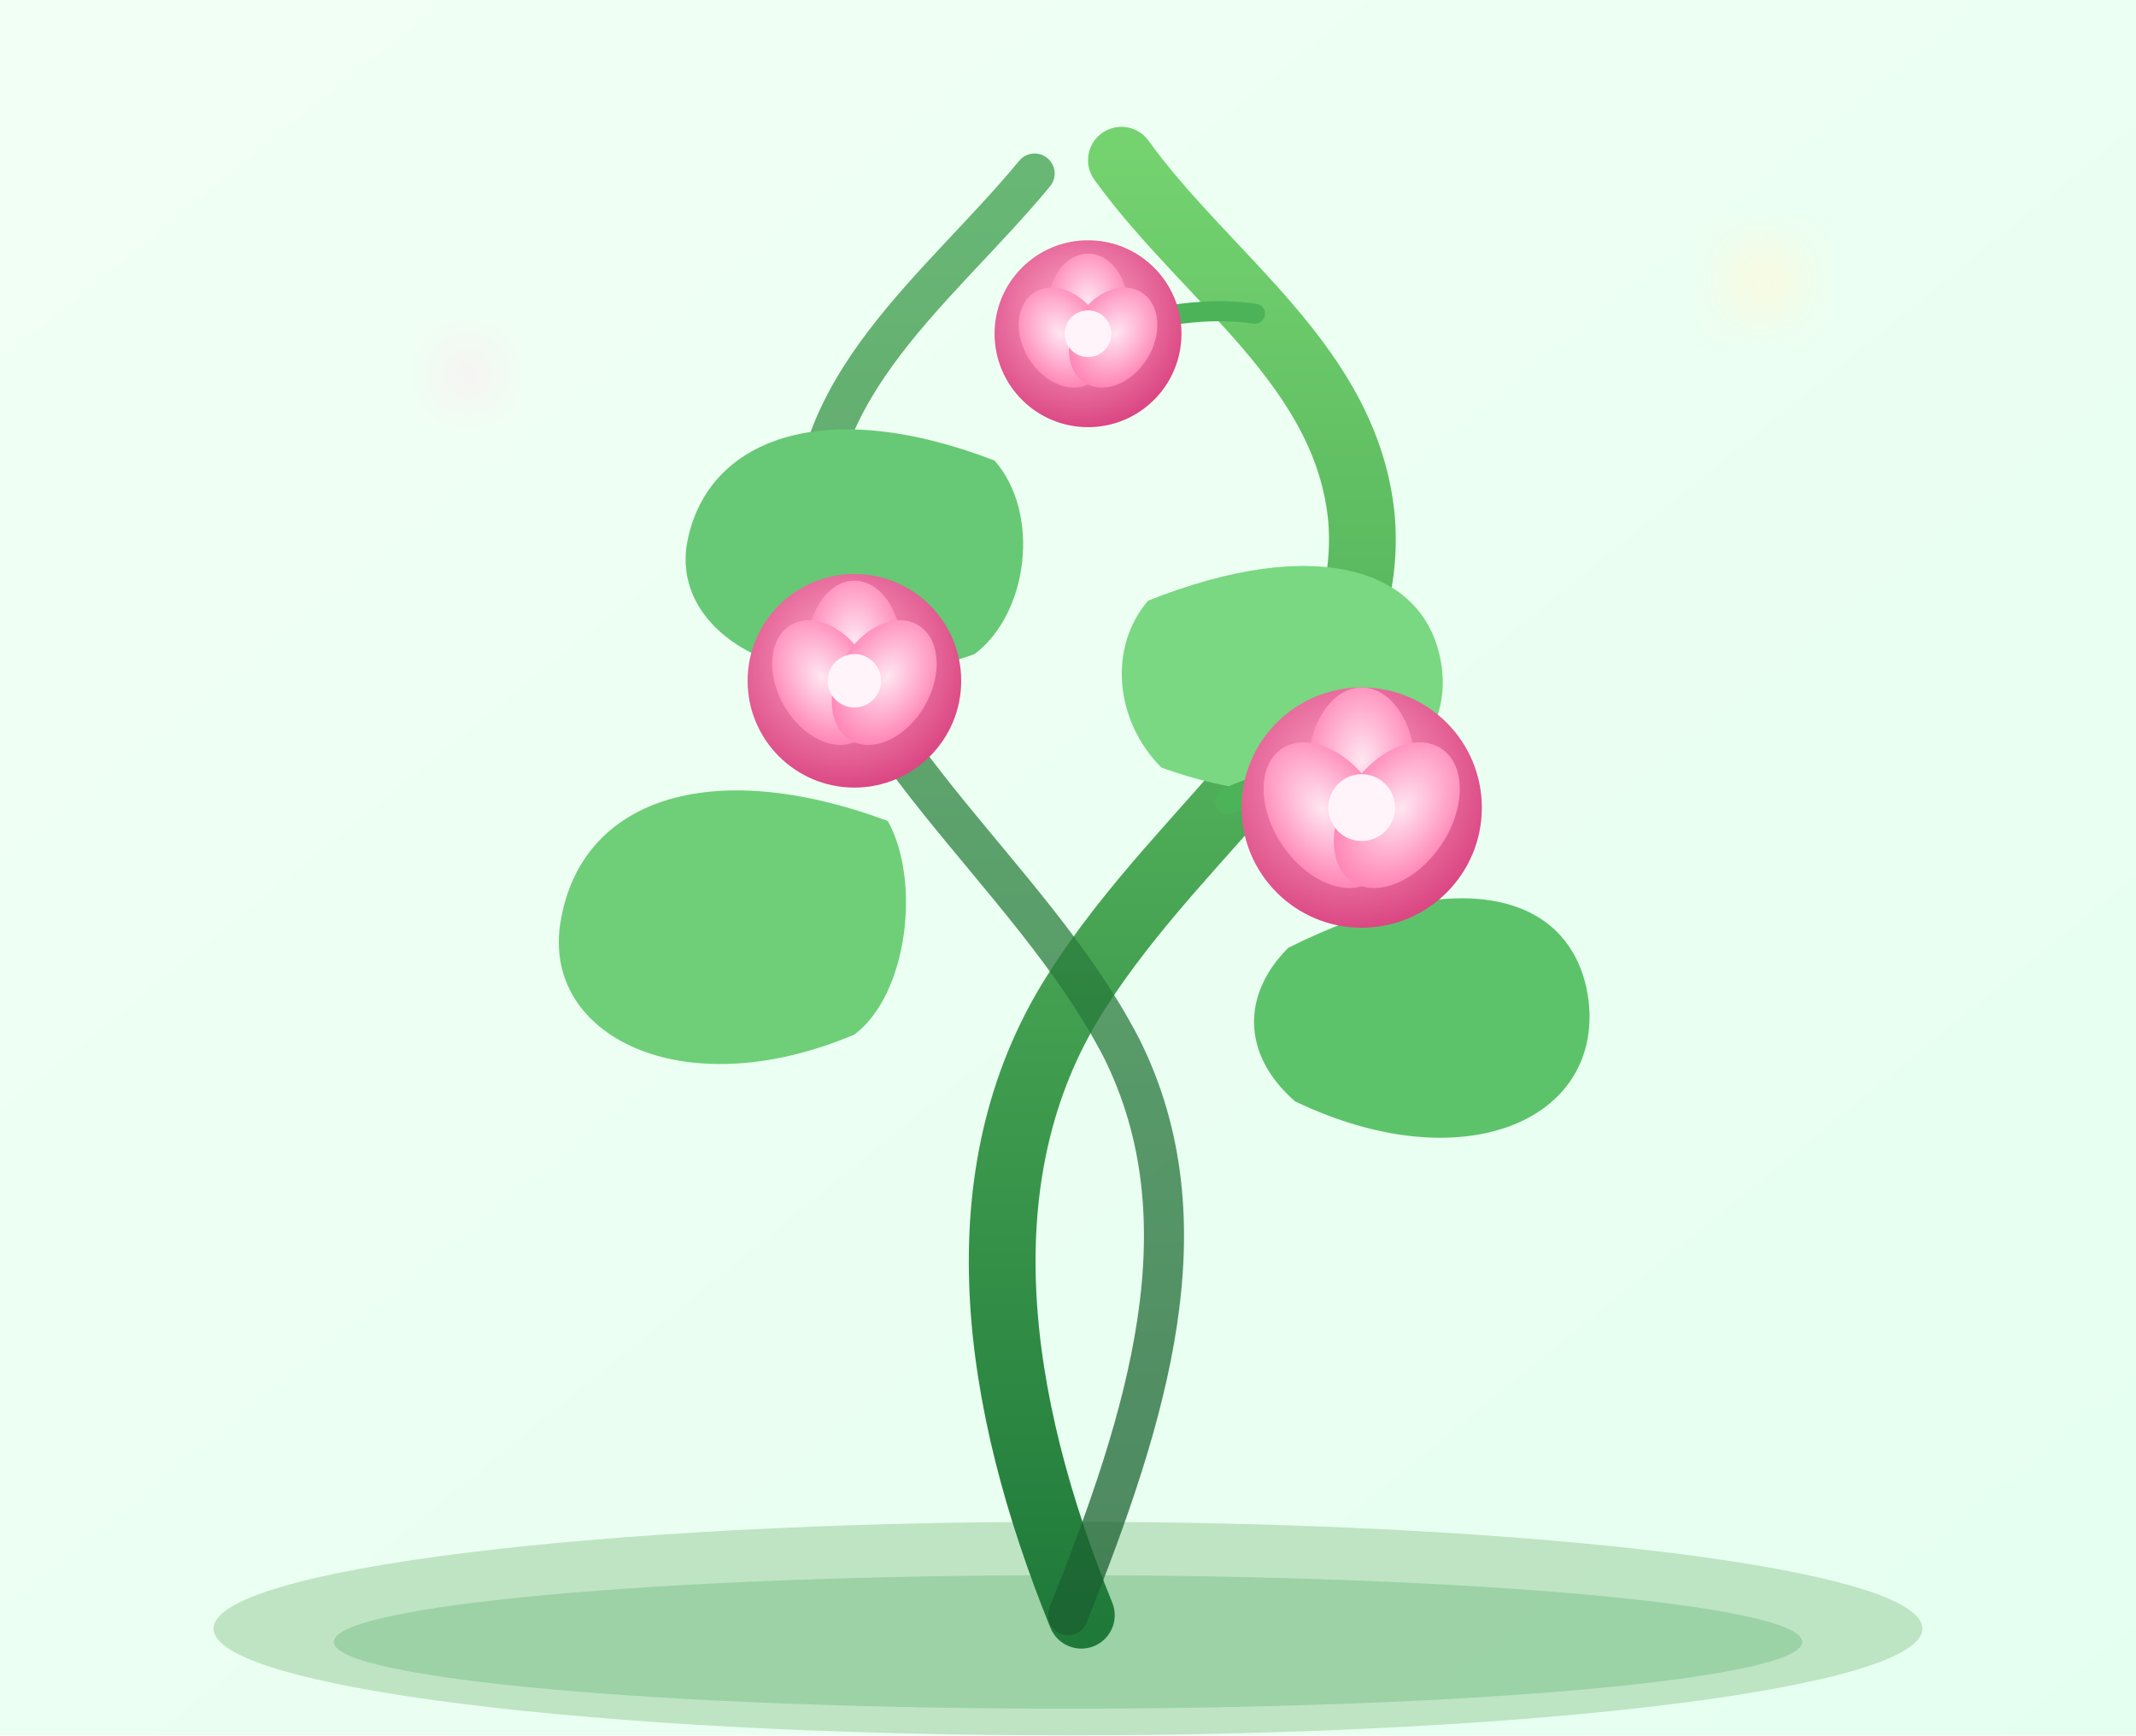
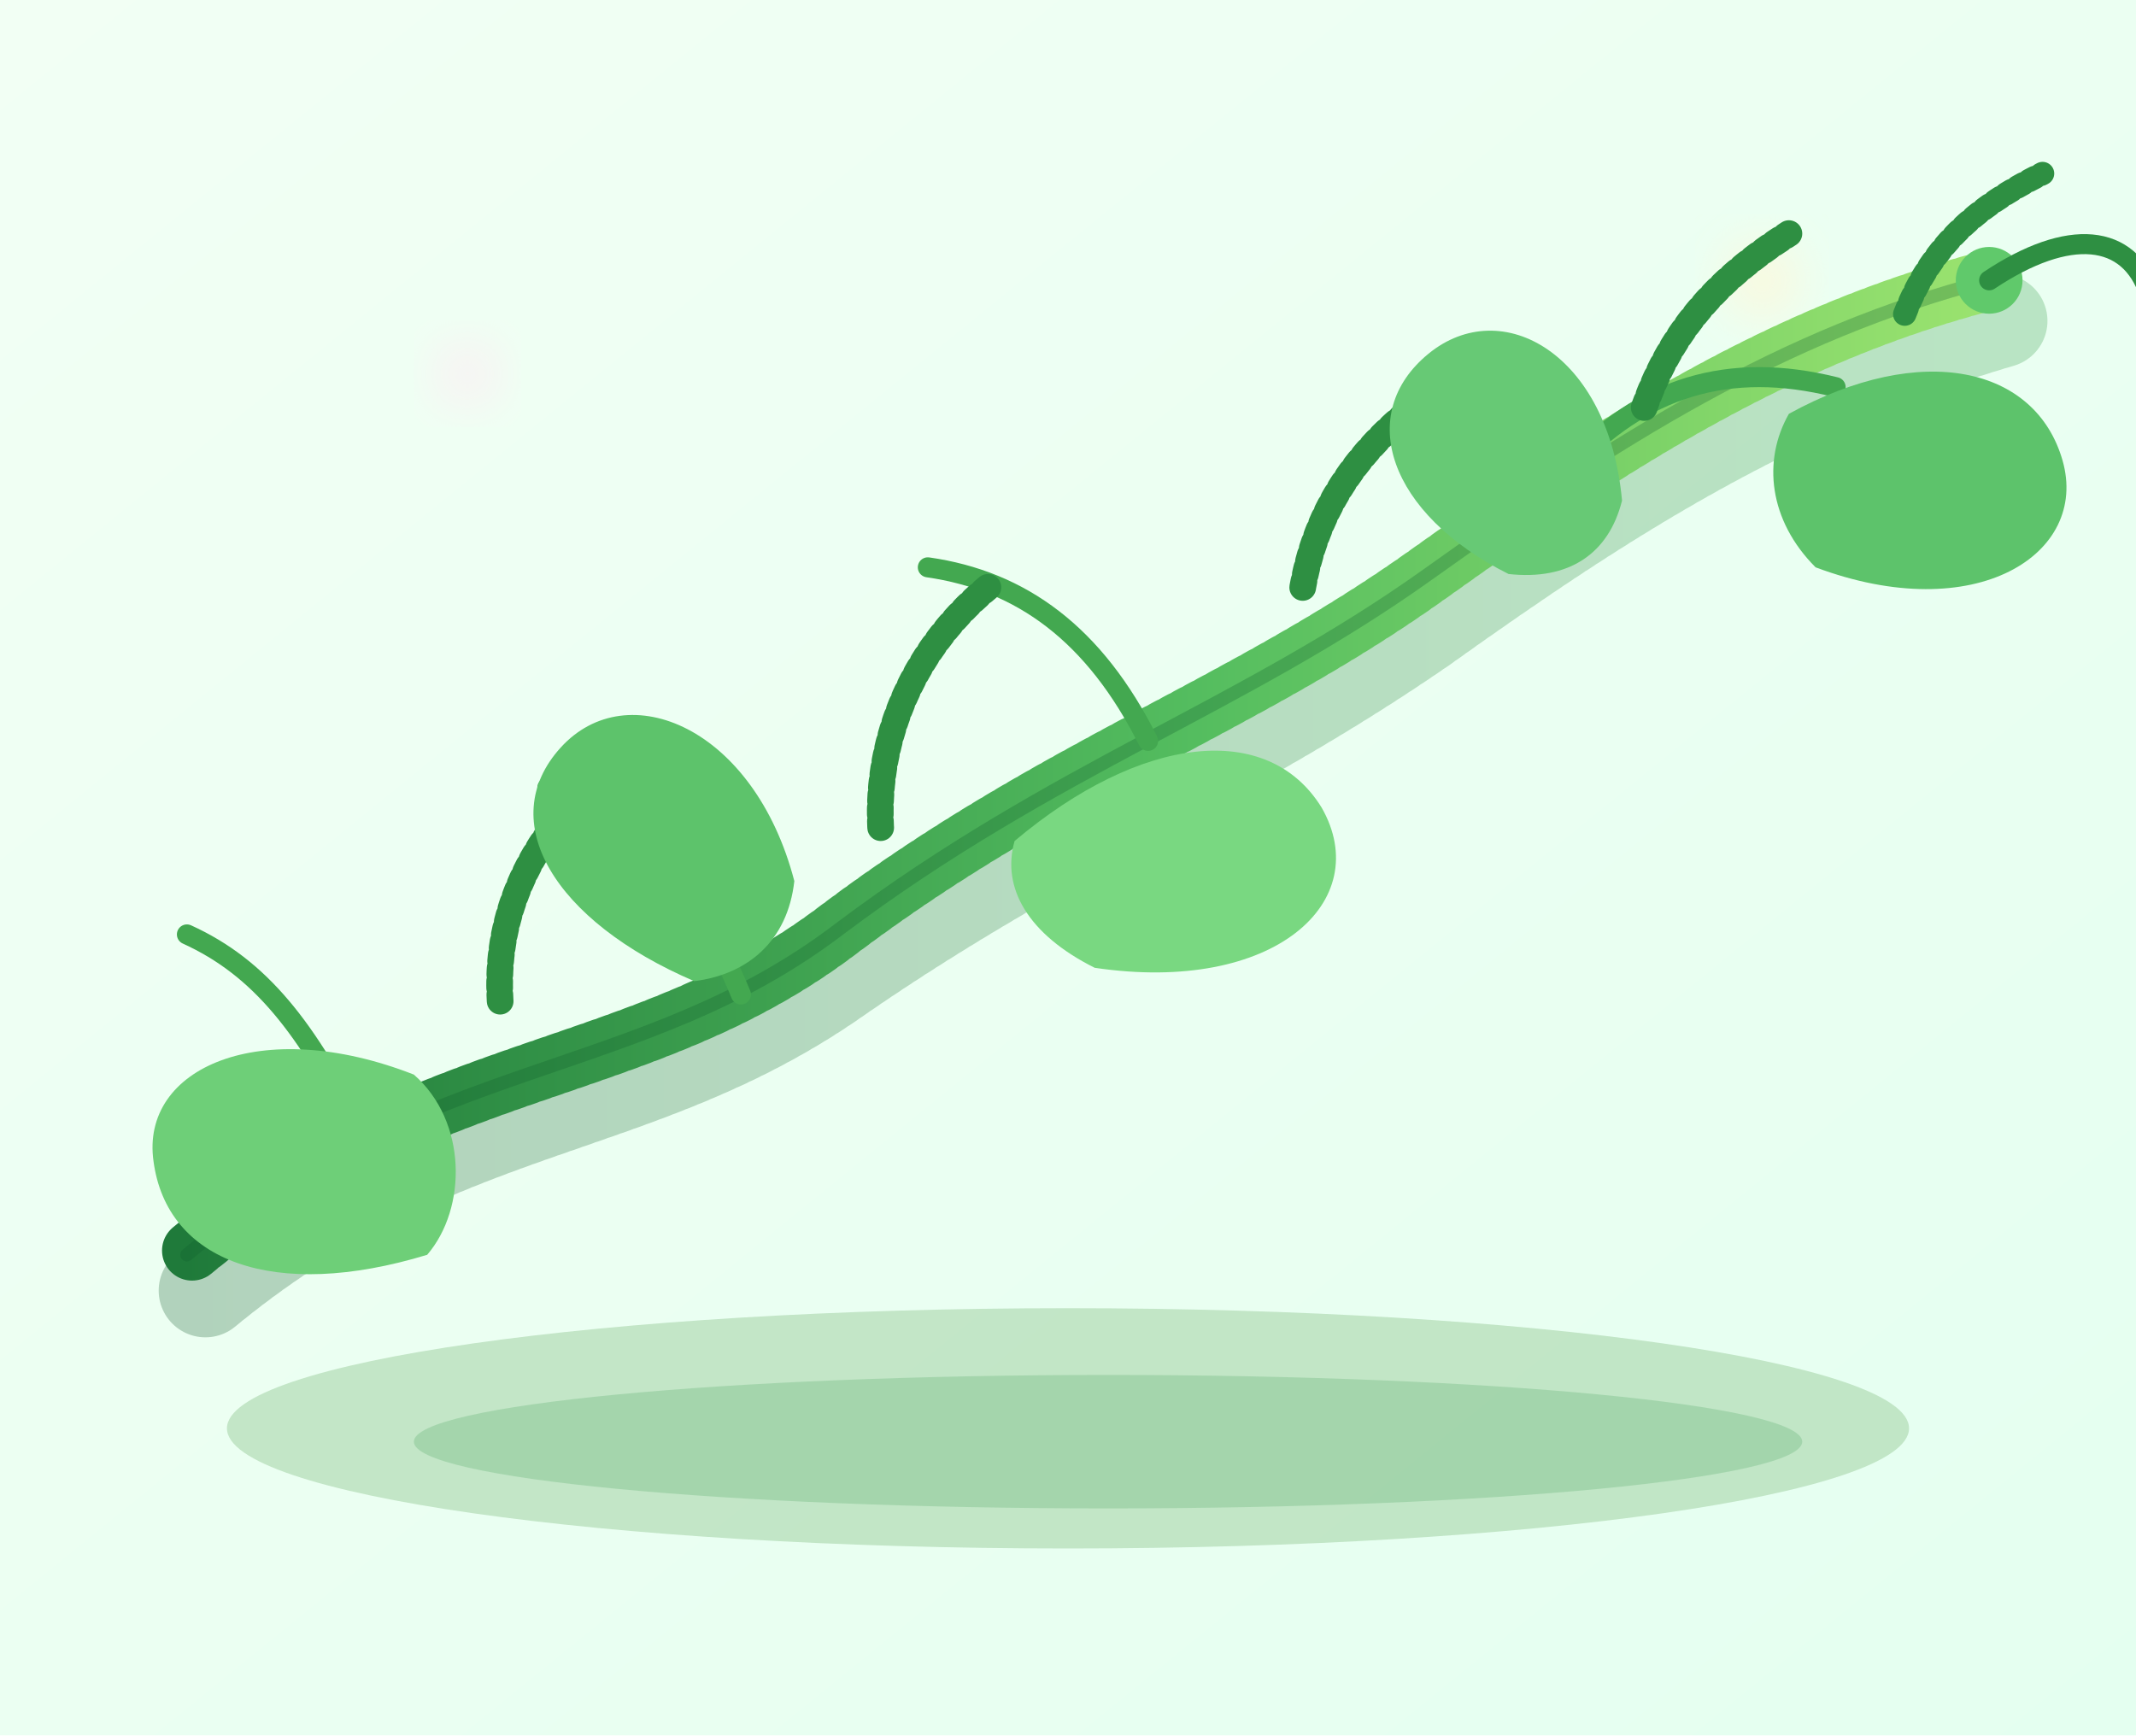
- <svg xmlns="http://www.w3.org/2000/svg" viewBox="0 0 320 260" role="img" aria-label="Animated green vine with blooming roses">
+ <svg xmlns="http://www.w3.org/2000/svg" viewBox="0 0 320 260" role="img" aria-labelledby="evTitle evDesc">
  <defs>
-     <linearGradient id="bg-wash" x1="0" y1="0" x2="1" y2="1">
+     <linearGradient id="evBg" x1="0" y1="0" x2="1" y2="1">
      <stop offset="0%" stop-color="#f2fff4" />
      <stop offset="100%" stop-color="#e4fff0" />
    </linearGradient>
-     <linearGradient id="vine-main" x1="0" y1="0" x2="0" y2="1">
-       <stop offset="0%" stop-color="#74d36f" />
-       <stop offset="100%" stop-color="#1f7a3a" />
+     <linearGradient id="evVineMain" x1="0" y1="0" x2="1" y2="0">
+       <stop offset="0%" stop-color="#1f7a3a" />
+       <stop offset="56%" stop-color="#54bd5f" />
+       <stop offset="100%" stop-color="#9be36f" />
    </linearGradient>
-     <linearGradient id="vine-shadow" x1="0" y1="0" x2="0" y2="1">
-       <stop offset="0%" stop-color="#3b9f4a" />
-       <stop offset="100%" stop-color="#1a5f30" />
+     <linearGradient id="evVineShadow" x1="0" y1="0" x2="1" y2="0">
+       <stop offset="0%" stop-color="#1a5f30" />
+       <stop offset="100%" stop-color="#3b9f4a" />
    </linearGradient>
-     <radialGradient id="rose-outer" cx="45%" cy="40%" r="65%">
+     <radialGradient id="evRoseOuter" cx="45%" cy="40%" r="65%">
      <stop offset="0%" stop-color="#ffafcd" />
      <stop offset="100%" stop-color="#d83f7d" />
    </radialGradient>
-     <radialGradient id="rose-inner" cx="50%" cy="45%" r="60%">
+     <radialGradient id="evRoseInner" cx="50%" cy="45%" r="60%">
      <stop offset="0%" stop-color="#ffe6f1" />
      <stop offset="100%" stop-color="#ff7cb0" />
    </radialGradient>
-     <filter id="soft-glow" x="-50%" y="-50%" width="200%" height="200%">
+     <radialGradient id="evRoseHighlight" cx="48%" cy="38%" r="64%">
+       <stop offset="0%" stop-color="#fff7fb" />
+       <stop offset="100%" stop-color="#ff9cc6" />
+     </radialGradient>
+     <filter id="evSoftGlow" x="-50%" y="-50%" width="200%" height="200%">
      <feGaussianBlur stdDeviation="4" />
    </filter>
  </defs>
  <style>
-     .vine-wrap {
-       transform-origin: 160px 248px;
-       animation: vineSway 6.8s ease-in-out infinite;
-     }
- 
-     .leaf {
+     .ev-vine {
+       transform-origin: 158px 152px;
+       animation: evSway 6.2s ease-in-out infinite;
+     }
+ 
+     .ev-runner,
+     .ev-shadow {
+       stroke-dasharray: 1;
+       stroke-dashoffset: 1;
+       animation: evGrow 4.8s ease-out infinite;
+     }
+ 
+     .ev-runner {
+       animation-delay: 0s;
+     }
+ 
+     .ev-shadow {
+       animation-delay: 0.08s;
+     }
+ 
+     .ev-leaf {
      transform-box: fill-box;
      transform-origin: center;
-       animation: leafFlutter 4.6s ease-in-out infinite;
-     }
- 
-     .leaf.alt {
+       animation: evLeafFlutter 4.6s ease-in-out infinite;
+     }
+ 
+     .ev-leaf.alt {
      animation-delay: -1.6s;
    }

-     .rose {
+     .ev-flower-stem {
+       stroke-dasharray: 1;
+       stroke-dashoffset: 1;
+       animation: evGrow 4.8s ease-out infinite;
+     }
+ 
+     .ev-rose {
      transform-box: fill-box;
      transform-origin: center;
-       animation: roseBloom 3.6s ease-in-out infinite;
-     }
- 
-     .rose.slow {
-       animation-duration: 4.8s;
-       animation-delay: -1.2s;
-     }
- 
-     .spark {
-       animation: sparkleLift 2.9s ease-in-out infinite;
-     }
- 
-     .spark.alt {
+       opacity: 0;
+       animation: evRoseBloom 4.8s ease-out infinite;
+     }
+ 
+     .ev-rose.one,
+     .ev-stem-one {
+       animation-delay: 0.5s;
+     }
+ 
+     .ev-rose.two,
+     .ev-stem-two {
+       animation-delay: 0.95s;
+     }
+ 
+     .ev-rose.three,
+     .ev-stem-three {
+       animation-delay: 1.35s;
+     }
+ 
+     .ev-rose.four,
+     .ev-stem-four {
+       animation-delay: 1.8s;
+     }
+ 
+     .ev-rose.five,
+     .ev-stem-five {
+       animation-delay: 2.15s;
+     }
+ 
+     .ev-tip {
+       animation: evTip 2.4s ease-in-out infinite;
+     }
+ 
+     .ev-spark {
+       animation: evSparkleLift 2.9s ease-in-out infinite;
+     }
+ 
+     .ev-spark.alt {
      animation-delay: -1.3s;
    }

-     @keyframes vineSway {
-       0%,
-       100% {
-         transform: rotate(-2deg) translateX(-1px);
-       }
-       50% {
-         transform: rotate(2deg) translateX(2px);
-       }
-     }
- 
-     @keyframes leafFlutter {
+     @keyframes evGrow {
+       0% {
+         stroke-dashoffset: 1;
+         opacity: 0.55;
+       }
+       42%,
+       100% {
+         stroke-dashoffset: 0;
+         opacity: 1;
+       }
+     }
+ 
+     @keyframes evSway {
+       0%,
+       100% {
+         transform: rotate(-1.6deg) translateY(0);
+       }
+       50% {
+         transform: rotate(1.6deg) translateY(-2px);
+       }
+     }
+ 
+     @keyframes evLeafFlutter {
      0%,
      100% {
        transform: rotate(-5deg) scale(0.97);
      }
      50% {
        transform: rotate(5deg) scale(1.06);
      }
    }

-     @keyframes roseBloom {
-       0%,
-       100% {
-         transform: scale(0.94);
-       }
-       50% {
-         transform: scale(1.08);
-       }
-     }
- 
-     @keyframes sparkleLift {
+     @keyframes evRoseBloom {
+       0%, 24% {
+         opacity: 0;
+         transform: scale(0.24) rotate(-9deg);
+       }
+       42% {
+         opacity: 1;
+         transform: scale(1.14) rotate(3deg);
+       }
+       62%, 100% {
+         opacity: 1;
+         transform: scale(1) rotate(0deg);
+       }
+     }
+ 
+     @keyframes evTip {
+       0%,
+       100% {
+         transform: translate(0, 0) scale(0.92);
+       }
+       50% {
+         transform: translate(7px, -4px) scale(1.08);
+       }
+     }
+ 
+     @keyframes evSparkleLift {
      0%,
      100% {
        opacity: 0.3;
        transform: translateY(0);
      }
      50% {
        opacity: 0.9;
        transform: translateY(-8px);
      }
    }
  </style>
-   <rect width="320" height="260" fill="url(#bg-wash)" />
-   <ellipse cx="160" cy="244" rx="128" ry="16" fill="#a8d5aa" opacity="0.65" />
-   <ellipse cx="160" cy="246" rx="110" ry="10" fill="#7abf89" opacity="0.5" />
-   <g class="spark">
-     <circle cx="70" cy="56" r="4" fill="#ffe8f3" filter="url(#soft-glow)" />
+   <rect width="320" height="260" fill="url(#evBg)" />
+   <ellipse cx="160" cy="214" rx="126" ry="18" fill="#a8d5aa" opacity="0.6" />
+   <ellipse cx="166" cy="216" rx="104" ry="10" fill="#7abf89" opacity="0.42" />
+   <g class="ev-spark">
+     <circle cx="70" cy="56" r="4" fill="#ffe8f3" filter="url(#evSoftGlow)" />
  </g>
-   <g class="spark alt">
-     <circle cx="264" cy="42" r="5" fill="#fff7d8" filter="url(#soft-glow)" />
+   <g class="ev-spark alt">
+     <circle cx="264" cy="42" r="5" fill="#fff7d8" filter="url(#evSoftGlow)" />
  </g>
-   <g class="vine-wrap">
-     <path d="M162 242 C149 210, 144 176, 161 149 C178 122, 206 106, 204 78 C202 55, 181 42, 168 24" fill="none" stroke="url(#vine-main)" stroke-width="10" stroke-linecap="round" />
-     <path d="M160 242 C172 212, 181 183, 168 157 C154 130, 124 110, 122 82 C120 58, 141 43, 155 26" fill="none" stroke="url(#vine-shadow)" stroke-width="6" stroke-linecap="round" opacity="0.75" />
-     <path class="leaf" d="M193 142 C219 129, 236 134, 238 150 C240 168, 219 177, 194 165 C186 158, 186 149, 193 142 Z" fill="#5dc36b" />
-     <path class="leaf alt" d="M133 123 C106 113, 87 120, 84 138 C81 155, 102 166, 128 155 C136 149, 138 132, 133 123 Z" fill="#6ecf78" />
-     <path class="leaf" d="M172 90 C197 80, 214 85, 216 100 C218 116, 199 124, 174 115 C167 108, 166 97, 172 90 Z" fill="#79d881" />
-     <path class="leaf alt" d="M149 69 C123 59, 106 66, 103 81 C100 96, 121 107, 146 98 C154 92, 156 77, 149 69 Z" fill="#67c975" />
-     <path d="M184 120 C193 116, 200 116, 204 121" fill="none" stroke="#4cb358" stroke-width="4" stroke-linecap="round" />
-     <g class="rose" transform="translate(204 121)">
-       <circle r="18" fill="url(#rose-outer)" />
-       <ellipse cx="0" cy="-6" rx="8" ry="12" fill="url(#rose-inner)" />
-       <ellipse cx="-5" cy="-2" rx="8" ry="12" fill="url(#rose-inner)" transform="rotate(-34)" />
-       <ellipse cx="5" cy="-2" rx="8" ry="12" fill="url(#rose-inner)" transform="rotate(34)" />
-       <circle r="5" fill="#fff4fa" />
-     </g>
-     <path d="M133 108 C131 106, 130 104, 128 102" fill="none" stroke="#4cb358" stroke-width="3" stroke-linecap="round" />
-     <g class="rose slow" transform="translate(128 102)">
-       <circle r="16" fill="url(#rose-outer)" />
-       <ellipse cx="0" cy="-5" rx="7" ry="10" fill="url(#rose-inner)" />
-       <ellipse cx="-4" cy="-2" rx="7" ry="10" fill="url(#rose-inner)" transform="rotate(-30)" />
-       <ellipse cx="4" cy="-2" rx="7" ry="10" fill="url(#rose-inner)" transform="rotate(30)" />
-       <circle r="4" fill="#fff4fa" />
-     </g>
-     <path d="M188 47 C181 46, 174 47, 163 50" fill="none" stroke="#4cb358" stroke-width="3" stroke-linecap="round" />
-     <g class="rose" transform="translate(163 50)">
-       <circle r="14" fill="url(#rose-outer)" />
-       <ellipse cx="0" cy="-4" rx="6" ry="8" fill="url(#rose-inner)" />
-       <ellipse cx="-3.5" cy="-1.5" rx="6" ry="8" fill="url(#rose-inner)" transform="rotate(-32)" />
-       <ellipse cx="3.5" cy="-1.5" rx="6" ry="8" fill="url(#rose-inner)" transform="rotate(32)" />
-       <circle r="3.5" fill="#fff4fa" />
+   <g class="ev-vine">
+     <path class="ev-shadow" pathLength="1" d="M30 194 C66 164, 95 168, 126 146 C158 124, 184 114, 213 94 C241 74, 266 58, 300 48" fill="none" stroke="url(#evVineShadow)" stroke-width="14" stroke-linecap="round" opacity="0.28" />
+     <path class="ev-runner" pathLength="1" d="M28 188 C64 158, 96 162, 126 139 C158 115, 186 106, 214 86 C242 66, 267 50, 298 42" fill="none" stroke="url(#evVineMain)" stroke-width="9" stroke-linecap="round" />
+     <path d="M28 188 C64 158, 96 162, 126 139 C158 115, 186 106, 214 86 C242 66, 267 50, 298 42" fill="none" stroke="#0f5f2b" stroke-width="2" stroke-linecap="round" opacity="0.28" />
+     <path d="M54 170 C46 154, 39 145, 28 140" fill="none" stroke="#43a850" stroke-width="3" stroke-linecap="round" />
+     <path d="M111 149 C104 132, 95 123, 82 118" fill="none" stroke="#43a850" stroke-width="3" stroke-linecap="round" />
+     <path d="M172 111 C164 95, 153 87, 139 85" fill="none" stroke="#43a850" stroke-width="3" stroke-linecap="round" />
+     <path d="M235 70 C246 58, 259 54, 275 58" fill="none" stroke="#43a850" stroke-width="3" stroke-linecap="round" />
+     <path class="ev-flower-stem ev-stem-one" pathLength="1" d="M75 151 C74 139, 78 128, 88 118" fill="none" stroke="#2e8f42" stroke-width="4" stroke-linecap="round" />
+     <path class="ev-flower-stem ev-stem-two" pathLength="1" d="M132 125 C131 112, 136 98, 148 88" fill="none" stroke="#2e8f42" stroke-width="4" stroke-linecap="round" />
+     <path class="ev-flower-stem ev-stem-three" pathLength="1" d="M195 89 C197 76, 204 66, 216 58" fill="none" stroke="#2e8f42" stroke-width="4" stroke-linecap="round" />
+     <path class="ev-flower-stem ev-stem-four" pathLength="1" d="M246 62 C250 50, 257 42, 268 35" fill="none" stroke="#2e8f42" stroke-width="4" stroke-linecap="round" />
+     <path class="ev-flower-stem ev-stem-five" pathLength="1" d="M285 48 C289 37, 296 31, 306 26" fill="none" stroke="#2e8f42" stroke-width="3.5" stroke-linecap="round" />
+     <path class="ev-leaf" d="M64 188 C41 195, 25 189, 23 174 C21 160, 39 152, 62 161 C70 168, 70 181, 64 188 Z" fill="#6ecf78" />
+     <path class="ev-leaf alt" d="M104 147 C83 138, 74 123, 84 112 C94 101, 113 109, 119 132 C118 141, 112 146, 104 147 Z" fill="#5dc36b" />
+     <path class="ev-leaf" d="M152 126 C171 110, 190 108, 198 121 C206 135, 191 149, 164 145 C154 140, 150 133, 152 126 Z" fill="#79d881" />
+     <path class="ev-leaf alt" d="M226 86 C208 77, 203 62, 214 53 C225 44, 241 53, 243 75 C241 83, 235 87, 226 86 Z" fill="#67c975" />
+     <path class="ev-leaf" d="M268 62 C288 51, 305 55, 309 69 C313 83, 296 94, 272 85 C265 78, 264 69, 268 62 Z" fill="#5dc36b" />
+     <g transform="translate(88 118)">
+       <g class="ev-rose one">
+         <path d="M-14 11 C-8 18, 9 18, 15 11 C8 7, -7 7, -14 11 Z" fill="#23783a" />
+         <circle r="17" fill="url(#evRoseOuter)" />
+         <ellipse cx="0" cy="-6" rx="8" ry="11" fill="url(#evRoseHighlight)" />
+         <ellipse cx="-6" cy="-2" rx="8" ry="12" fill="url(#evRoseInner)" transform="rotate(-34)" />
+         <ellipse cx="6" cy="-2" rx="8" ry="12" fill="url(#evRoseInner)" transform="rotate(34)" />
+         <ellipse cx="0" cy="5" rx="9" ry="7" fill="#e64b88" />
+         <circle r="4" fill="#fff4fa" />
+       </g>
+     </g>
+     <g transform="translate(148 88)">
+       <g class="ev-rose two">
+         <path d="M-17 13 C-8 21, 10 21, 18 13 C9 8, -8 8, -17 13 Z" fill="#23783a" />
+         <circle r="21" fill="url(#evRoseOuter)" />
+         <ellipse cx="0" cy="-7" rx="10" ry="14" fill="url(#evRoseHighlight)" />
+         <ellipse cx="-7" cy="-2" rx="10" ry="14" fill="url(#evRoseInner)" transform="rotate(-34)" />
+         <ellipse cx="7" cy="-2" rx="10" ry="14" fill="url(#evRoseInner)" transform="rotate(34)" />
+         <ellipse cx="0" cy="6" rx="11" ry="8" fill="#e64b88" />
+         <circle r="5" fill="#fff4fa" />
+       </g>
+     </g>
+     <g transform="translate(216 58)">
+       <g class="ev-rose three">
+         <path d="M-15 12 C-7 19, 9 19, 16 12 C8 8, -7 8, -15 12 Z" fill="#23783a" />
+         <circle r="18" fill="url(#evRoseOuter)" />
+         <ellipse cx="0" cy="-6" rx="8" ry="12" fill="url(#evRoseHighlight)" />
+         <ellipse cx="-6" cy="-2" rx="8" ry="12" fill="url(#evRoseInner)" transform="rotate(-30)" />
+         <ellipse cx="6" cy="-2" rx="8" ry="12" fill="url(#evRoseInner)" transform="rotate(30)" />
+         <ellipse cx="0" cy="5" rx="9" ry="7" fill="#e64b88" />
+         <circle r="4" fill="#fff4fa" />
+       </g>
+     </g>
+     <g transform="translate(268 35)">
+       <g class="ev-rose four">
+         <path d="M-13 10 C-6 16, 8 16, 14 10 C7 7, -6 7, -13 10 Z" fill="#23783a" />
+         <circle r="16" fill="url(#evRoseOuter)" />
+         <ellipse cx="0" cy="-5" rx="7" ry="10" fill="url(#evRoseHighlight)" />
+         <ellipse cx="-5" cy="-2" rx="7" ry="10" fill="url(#evRoseInner)" transform="rotate(-32)" />
+         <ellipse cx="5" cy="-2" rx="7" ry="10" fill="url(#evRoseInner)" transform="rotate(32)" />
+         <ellipse cx="0" cy="5" rx="8" ry="6" fill="#e64b88" />
+         <circle r="3.5" fill="#fff4fa" />
+       </g>
+     </g>
+     <g transform="translate(306 26)">
+       <g class="ev-rose five">
+         <path d="M-10 8 C-5 13, 6 13, 11 8 C6 5, -5 5, -10 8 Z" fill="#23783a" />
+         <circle r="12" fill="url(#evRoseOuter)" />
+         <ellipse cx="0" cy="-4" rx="5" ry="7" fill="url(#evRoseHighlight)" />
+         <ellipse cx="-4" cy="-1" rx="5" ry="7" fill="url(#evRoseInner)" transform="rotate(-32)" />
+         <ellipse cx="4" cy="-1" rx="5" ry="7" fill="url(#evRoseInner)" transform="rotate(32)" />
+         <circle r="3" fill="#fff4fa" />
+       </g>
+     </g>
+     <g transform="translate(298 42)">
+       <g class="ev-tip">
+         <circle r="5" fill="#60c96b" />
+         <path d="M0 0 C12 -8, 21 -7, 24 2" fill="none" stroke="#2e8f42" stroke-width="3" stroke-linecap="round" />
+       </g>
    </g>
  </g>
</svg>
